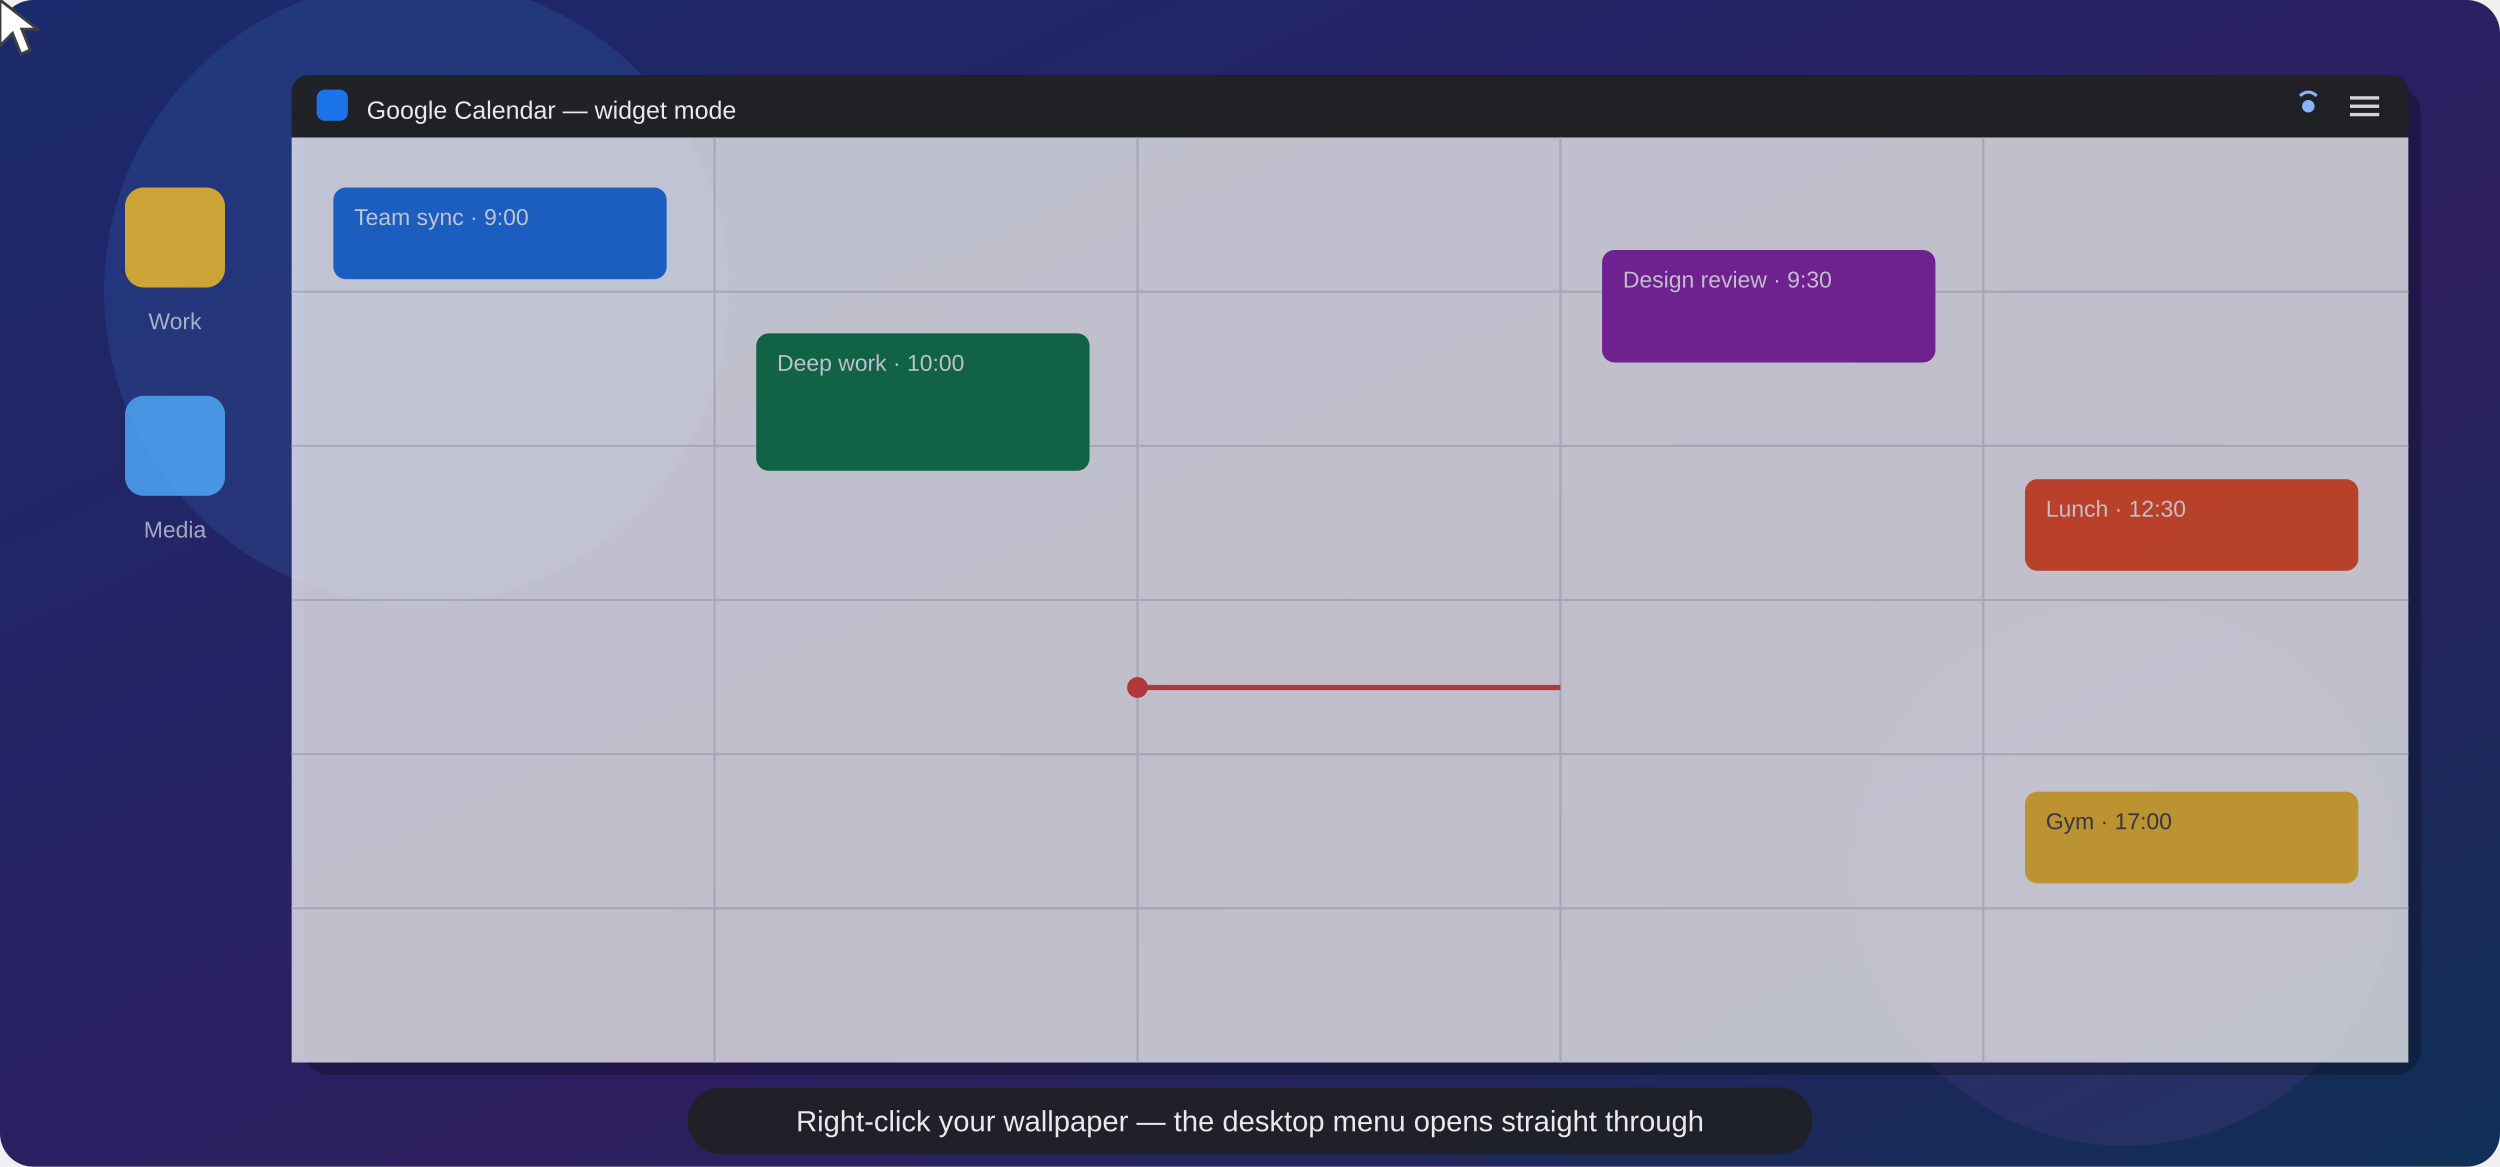
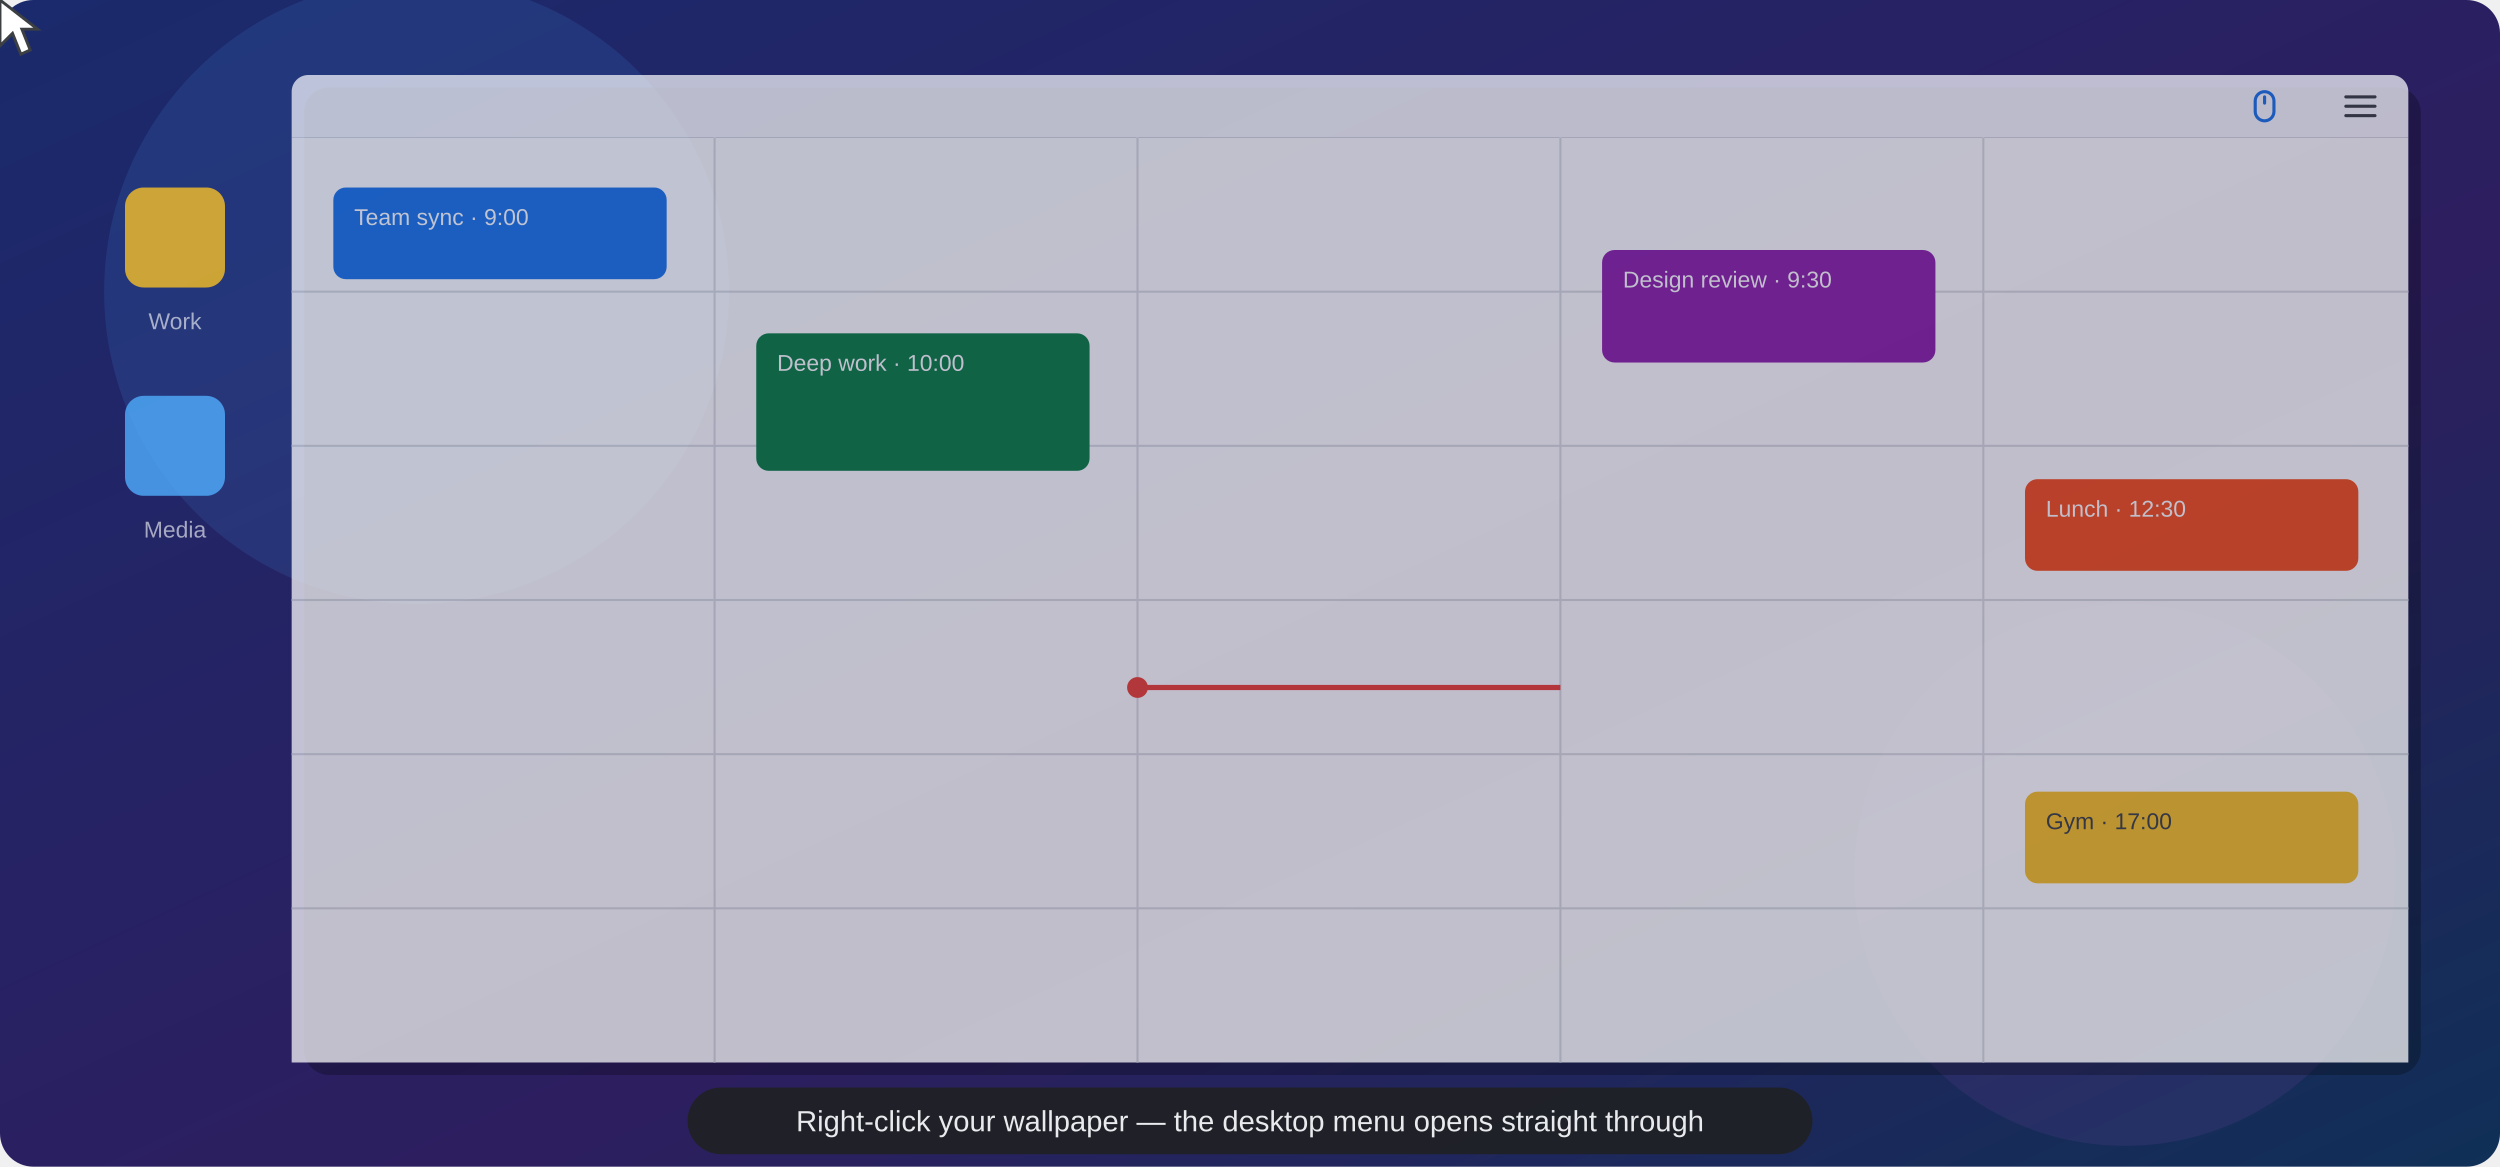
<svg xmlns="http://www.w3.org/2000/svg" width="1200" height="560" viewBox="0 0 1200 560" font-family="Segoe UI, Arial, sans-serif">
  <defs>
    <linearGradient id="rbg" x1="0" y1="0" x2="1" y2="1">
      <stop offset="0" stop-color="#1a2a6c" />
      <stop offset="0.6" stop-color="#2d1e5f" />
      <stop offset="1" stop-color="#0f3057" />
    </linearGradient>
  </defs>
  <rect width="1200" height="560" rx="16" fill="url(#rbg)" />
  <circle cx="200" cy="140" r="150" fill="#4facfe" opacity="0.12" />
  <circle cx="1020" cy="420" r="130" fill="#9d50bb" opacity="0.12" />
  <g>
    <rect x="60" y="90" width="48" height="48" rx="9" fill="#f6bf26" opacity="0.8" />
    <text x="84" y="158" fill="#ffffff" opacity="0.6" font-size="11" text-anchor="middle">Work</text>
    <rect x="60" y="190" width="48" height="48" rx="9" fill="#4facfe" opacity="0.8" />
    <text x="84" y="258" fill="#ffffff" opacity="0.6" font-size="11" text-anchor="middle">Media</text>
  </g>
  <rect x="146" y="42" width="1016" height="474" rx="12" fill="#000000" opacity="0.25" />
-   <rect x="140" y="36" width="1016" height="30" rx="8" fill="#202124" opacity="0.96" />
-   <rect x="140" y="54" width="1016" height="12" fill="#202124" opacity="0.96" />
-   <rect x="152" y="43" width="15" height="15" rx="4" fill="#1a73e8" />
-   <text x="176" y="57" fill="#e8eaed" font-size="12">Google Calendar — widget mode</text>
-   <circle cx="1108" cy="51" r="3" fill="#8ab4f8" />
-   <path d="M1104 46 q4 -3.6 8 0" stroke="#8ab4f8" stroke-width="1.5" fill="none" />
-   <g stroke="#e8eaed" stroke-width="1.6" opacity="0.9">
-     <line x1="1128" y1="47" x2="1142" y2="47" />
-     <line x1="1128" y1="51" x2="1142" y2="51" />
-     <line x1="1128" y1="55" x2="1142" y2="55" />
+   <g opacity="0.72">
+     <path d="M140 66 v-22 a8 8 0 0 1 8 -8 h1000 a8 8 0 0 1 8 8 v22 z" fill="#f8fafd" />
+     <g transform="translate(1087 51)" fill="none" stroke="#1a73e8" stroke-width="1.5">
+       <rect x="-4.5" y="-7" width="9" height="14" rx="4.5" />
+       <line x1="0" y1="-4.5" x2="0" y2="-1.5" stroke-linecap="round" />
+     </g>
+     <g stroke="#3c4043" stroke-width="1.5" stroke-linecap="round">
+       <line x1="1126" y1="46.5" x2="1140" y2="46.5" />
+       <line x1="1126" y1="51" x2="1140" y2="51" />
+       <line x1="1126" y1="55.5" x2="1140" y2="55.5" />
+     </g>
  </g>
  <g opacity="0.72">
    <rect x="140" y="66" width="1016" height="444" fill="#ffffff" />
    <g stroke="#dadce0" stroke-width="1">
      <line x1="140" y1="140" x2="1156" y2="140" />
      <line x1="140" y1="214" x2="1156" y2="214" />
      <line x1="140" y1="288" x2="1156" y2="288" />
      <line x1="140" y1="362" x2="1156" y2="362" />
      <line x1="140" y1="436" x2="1156" y2="436" />
      <line x1="343" y1="66" x2="343" y2="510" />
      <line x1="546" y1="66" x2="546" y2="510" />
      <line x1="749" y1="66" x2="749" y2="510" />
      <line x1="952" y1="66" x2="952" y2="510" />
    </g>
    <rect x="160" y="90" width="160" height="44" rx="6" fill="#1a73e8" />
    <text x="170" y="108" fill="#ffffff" font-size="11">Team sync · 9:00</text>
    <rect x="363" y="160" width="160" height="66" rx="6" fill="#0b8043" />
    <text x="373" y="178" fill="#ffffff" font-size="11">Deep work · 10:00</text>
    <rect x="769" y="120" width="160" height="54" rx="6" fill="#8e24aa" />
    <text x="779" y="138" fill="#ffffff" font-size="11">Design review · 9:30</text>
    <rect x="972" y="230" width="160" height="44" rx="6" fill="#f4511e" />
    <text x="982" y="248" fill="#ffffff" font-size="11">Lunch · 12:30</text>
    <rect x="972" y="380" width="160" height="44" rx="6" fill="#f6bf26" />
    <text x="982" y="398" fill="#3c4043" font-size="11">Gym · 17:00</text>
    <line x1="546" y1="330" x2="749" y2="330" stroke="#ea4335" stroke-width="2.5" />
    <circle cx="546" cy="330" r="5" fill="#ea4335" />
  </g>
  <circle cx="520" cy="200" r="3" fill="none" stroke="#ffffff" stroke-width="2.5" opacity="0">
    <animate attributeName="r" values="3;3;28;28" keyTimes="0;0.14;0.22;1" dur="9s" repeatCount="indefinite" />
    <animate attributeName="opacity" values="0;0;0.85;0;0" keyTimes="0;0.14;0.16;0.22;1" dur="9s" repeatCount="indefinite" />
  </circle>
  <g opacity="0">
    <animate attributeName="opacity" values="0;0;1;1;0;0" keyTimes="0;0.18;0.22;0.80;0.86;1" dur="9s" repeatCount="indefinite" />
    <rect x="535" y="215" width="230" height="286" rx="10" fill="#000000" opacity="0.4" />
    <rect x="530" y="210" width="230" height="286" rx="10" fill="#2b2d33" stroke="#3d4046" stroke-width="1" />
    <rect x="536" y="272" width="218" height="26" rx="6" fill="#ffffff" opacity="0">
      <animate attributeName="y" values="272;272;272;272;370;370;396;396" keyTimes="0;0.32;0.34;0.45;0.47;0.57;0.59;1" dur="9s" repeatCount="indefinite" />
      <animate attributeName="opacity" values="0;0;0.1;0.1;0.1;0.1;0;0" keyTimes="0;0.30;0.33;0.46;0.60;0.78;0.84;1" dur="9s" repeatCount="indefinite" />
    </rect>
    <g fill="#e8eaed" font-size="12.5">
      <text x="550" y="237">View</text>
      <text x="550" y="263">Sort by</text>
      <text x="550" y="289">Refresh</text>
      <text x="550" y="325">Next desktop background</text>
      <text x="550" y="351">New</text>
      <text x="550" y="387">Display settings</text>
      <text x="550" y="413">Personalize</text>
      <text x="550" y="449">Open in Terminal</text>
      <text x="550" y="475">Show more options</text>
    </g>
    <g fill="#9aa0a6" font-size="12" text-anchor="end">
      <text x="746" y="237">›</text>
      <text x="746" y="263">›</text>
      <text x="746" y="351">›</text>
    </g>
    <line x1="540" y1="303" x2="750" y2="303" stroke="#3d4046" stroke-width="1" />
    <line x1="540" y1="365" x2="750" y2="365" stroke="#3d4046" stroke-width="1" />
    <line x1="540" y1="427" x2="750" y2="427" stroke="#3d4046" stroke-width="1" />
  </g>
  <g>
    <animateTransform attributeName="transform" type="translate" values="760 140; 520 200; 520 200; 604 289; 604 387; 604 413; 604 413; 760 140" keyTimes="0;0.12;0.20;0.32;0.46;0.58;0.80;1" dur="9s" repeatCount="indefinite" />
    <path d="M0 0 L0 22 L6 16 L10 26 L14.5 24 L10.5 14 L18 14 Z" fill="#ffffff" stroke="#3c4043" stroke-width="1.4" />
  </g>
  <rect x="330" y="522" width="540" height="32" rx="16" fill="#202124" opacity="0.92" />
  <text x="600" y="543" fill="#e8eaed" font-size="14" text-anchor="middle">Right-click your wallpaper — the desktop menu opens straight through</text>
</svg>
